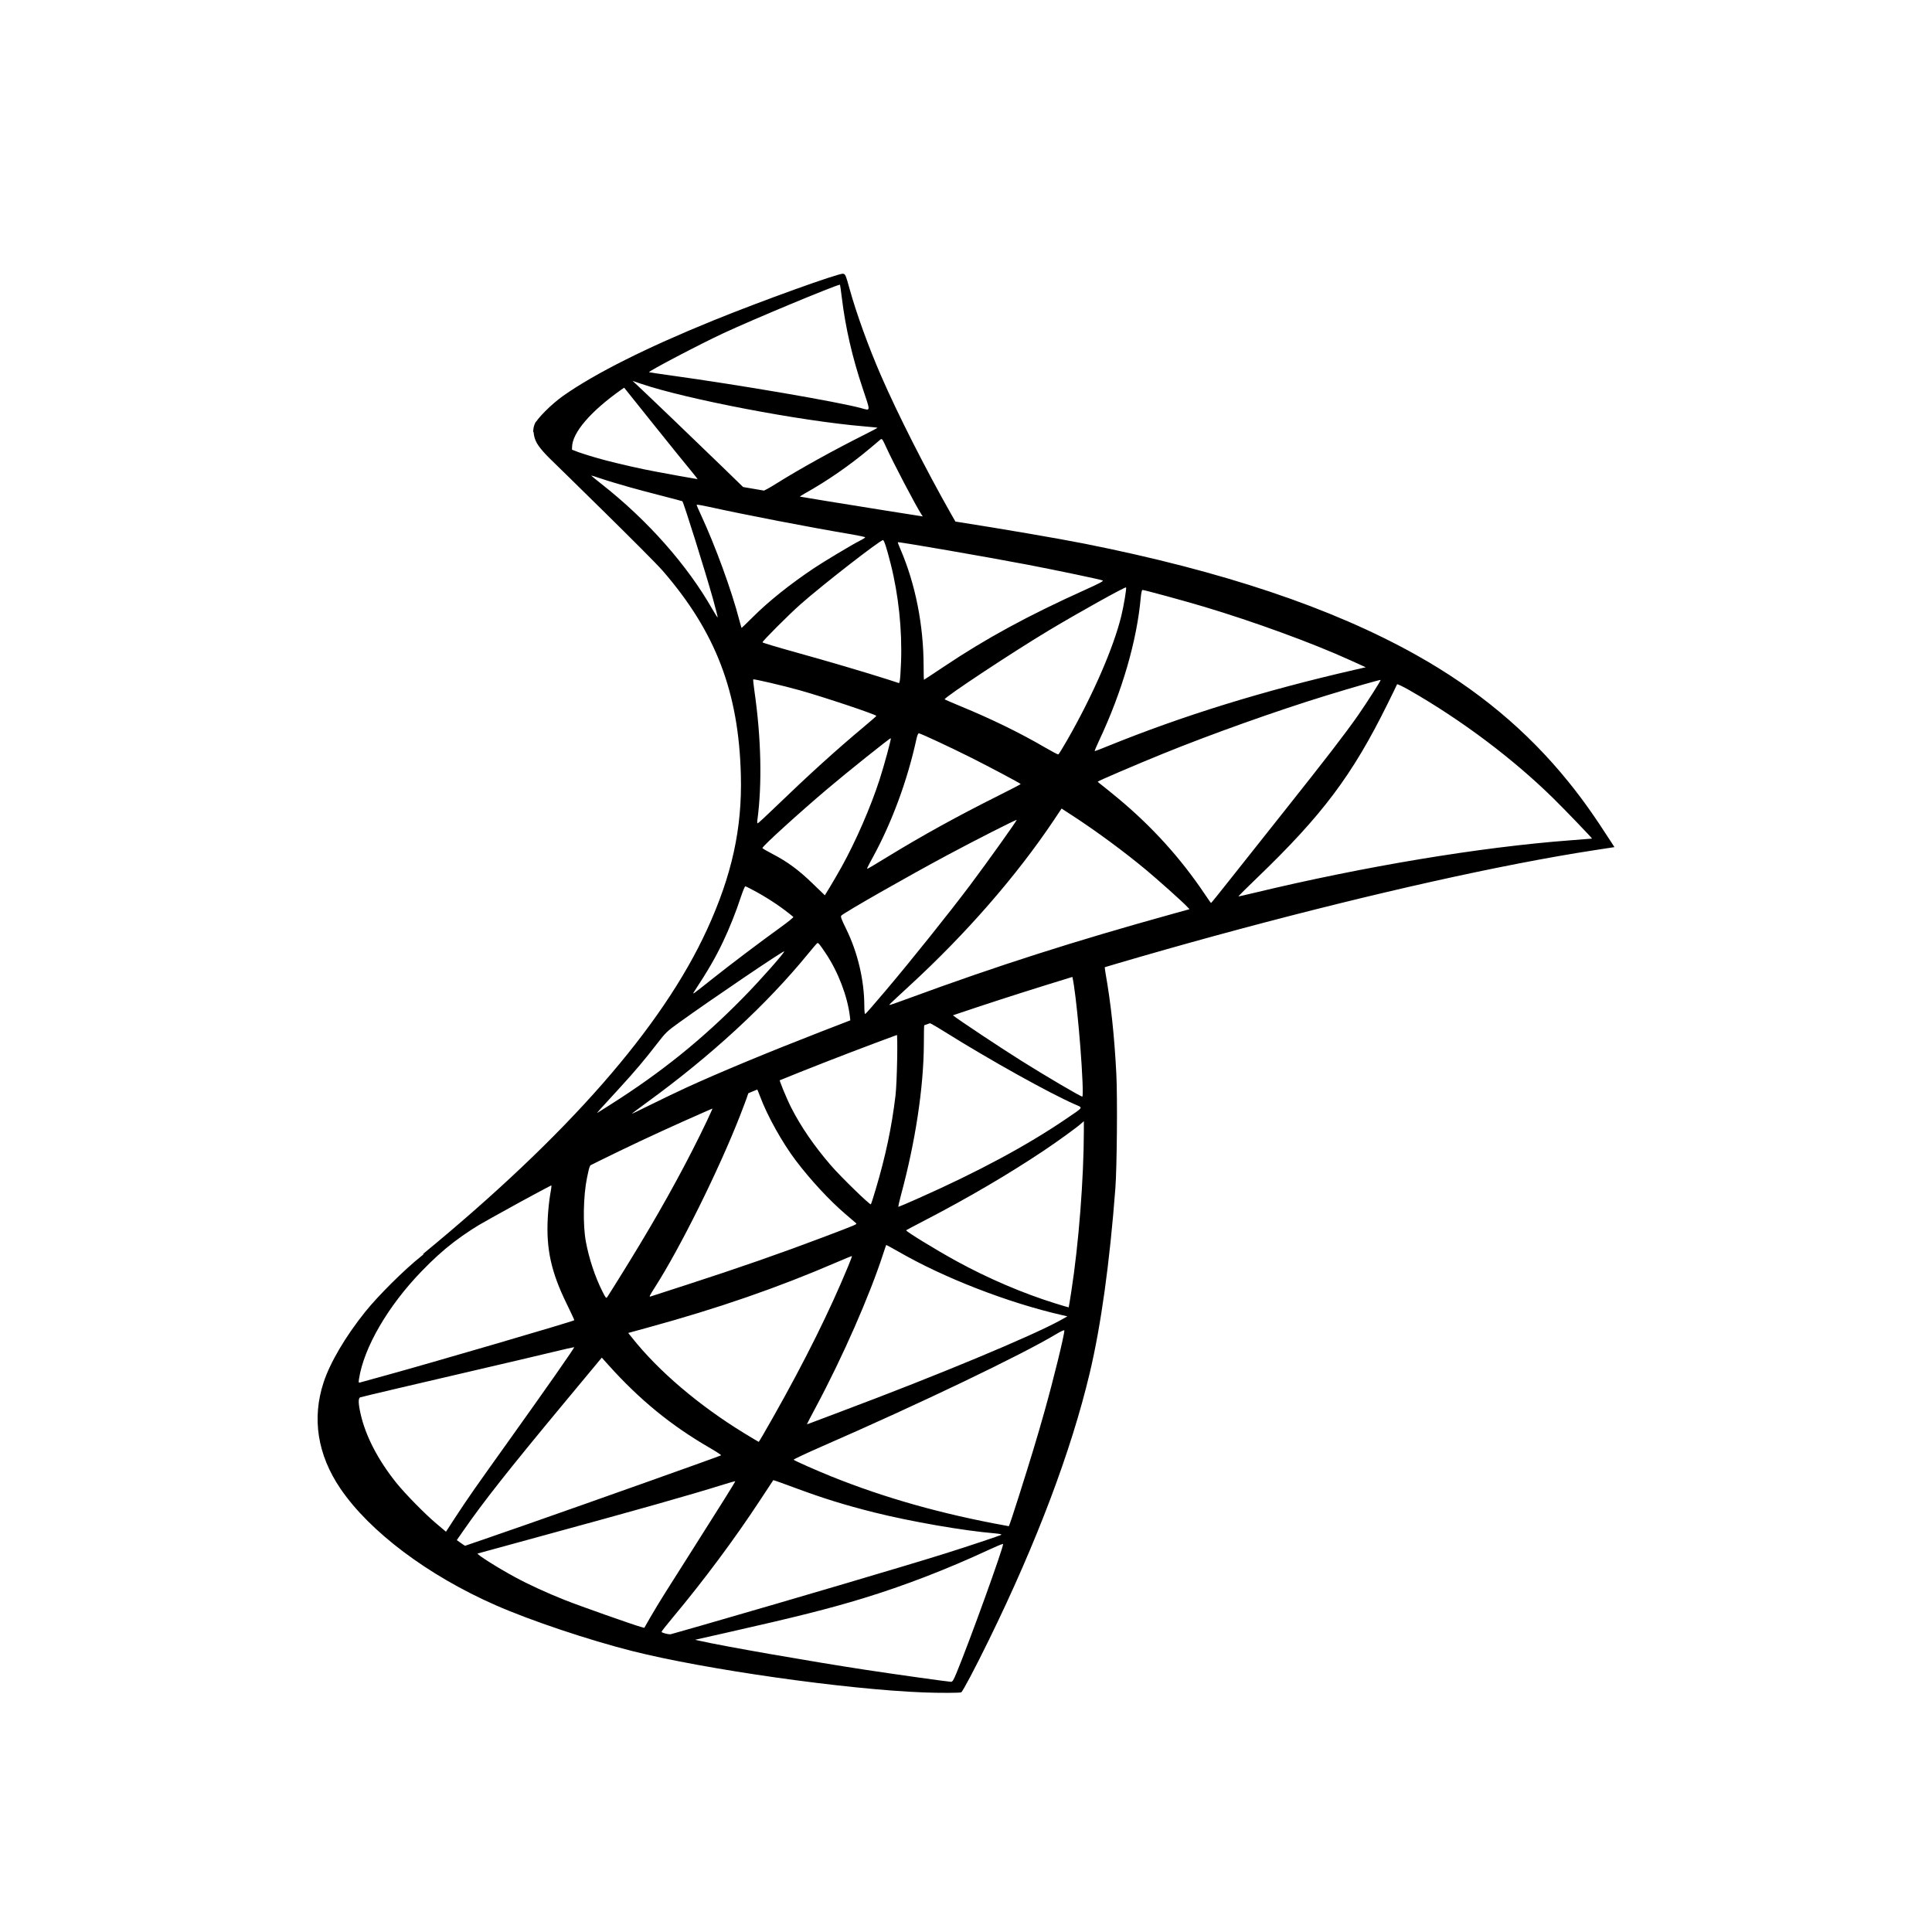
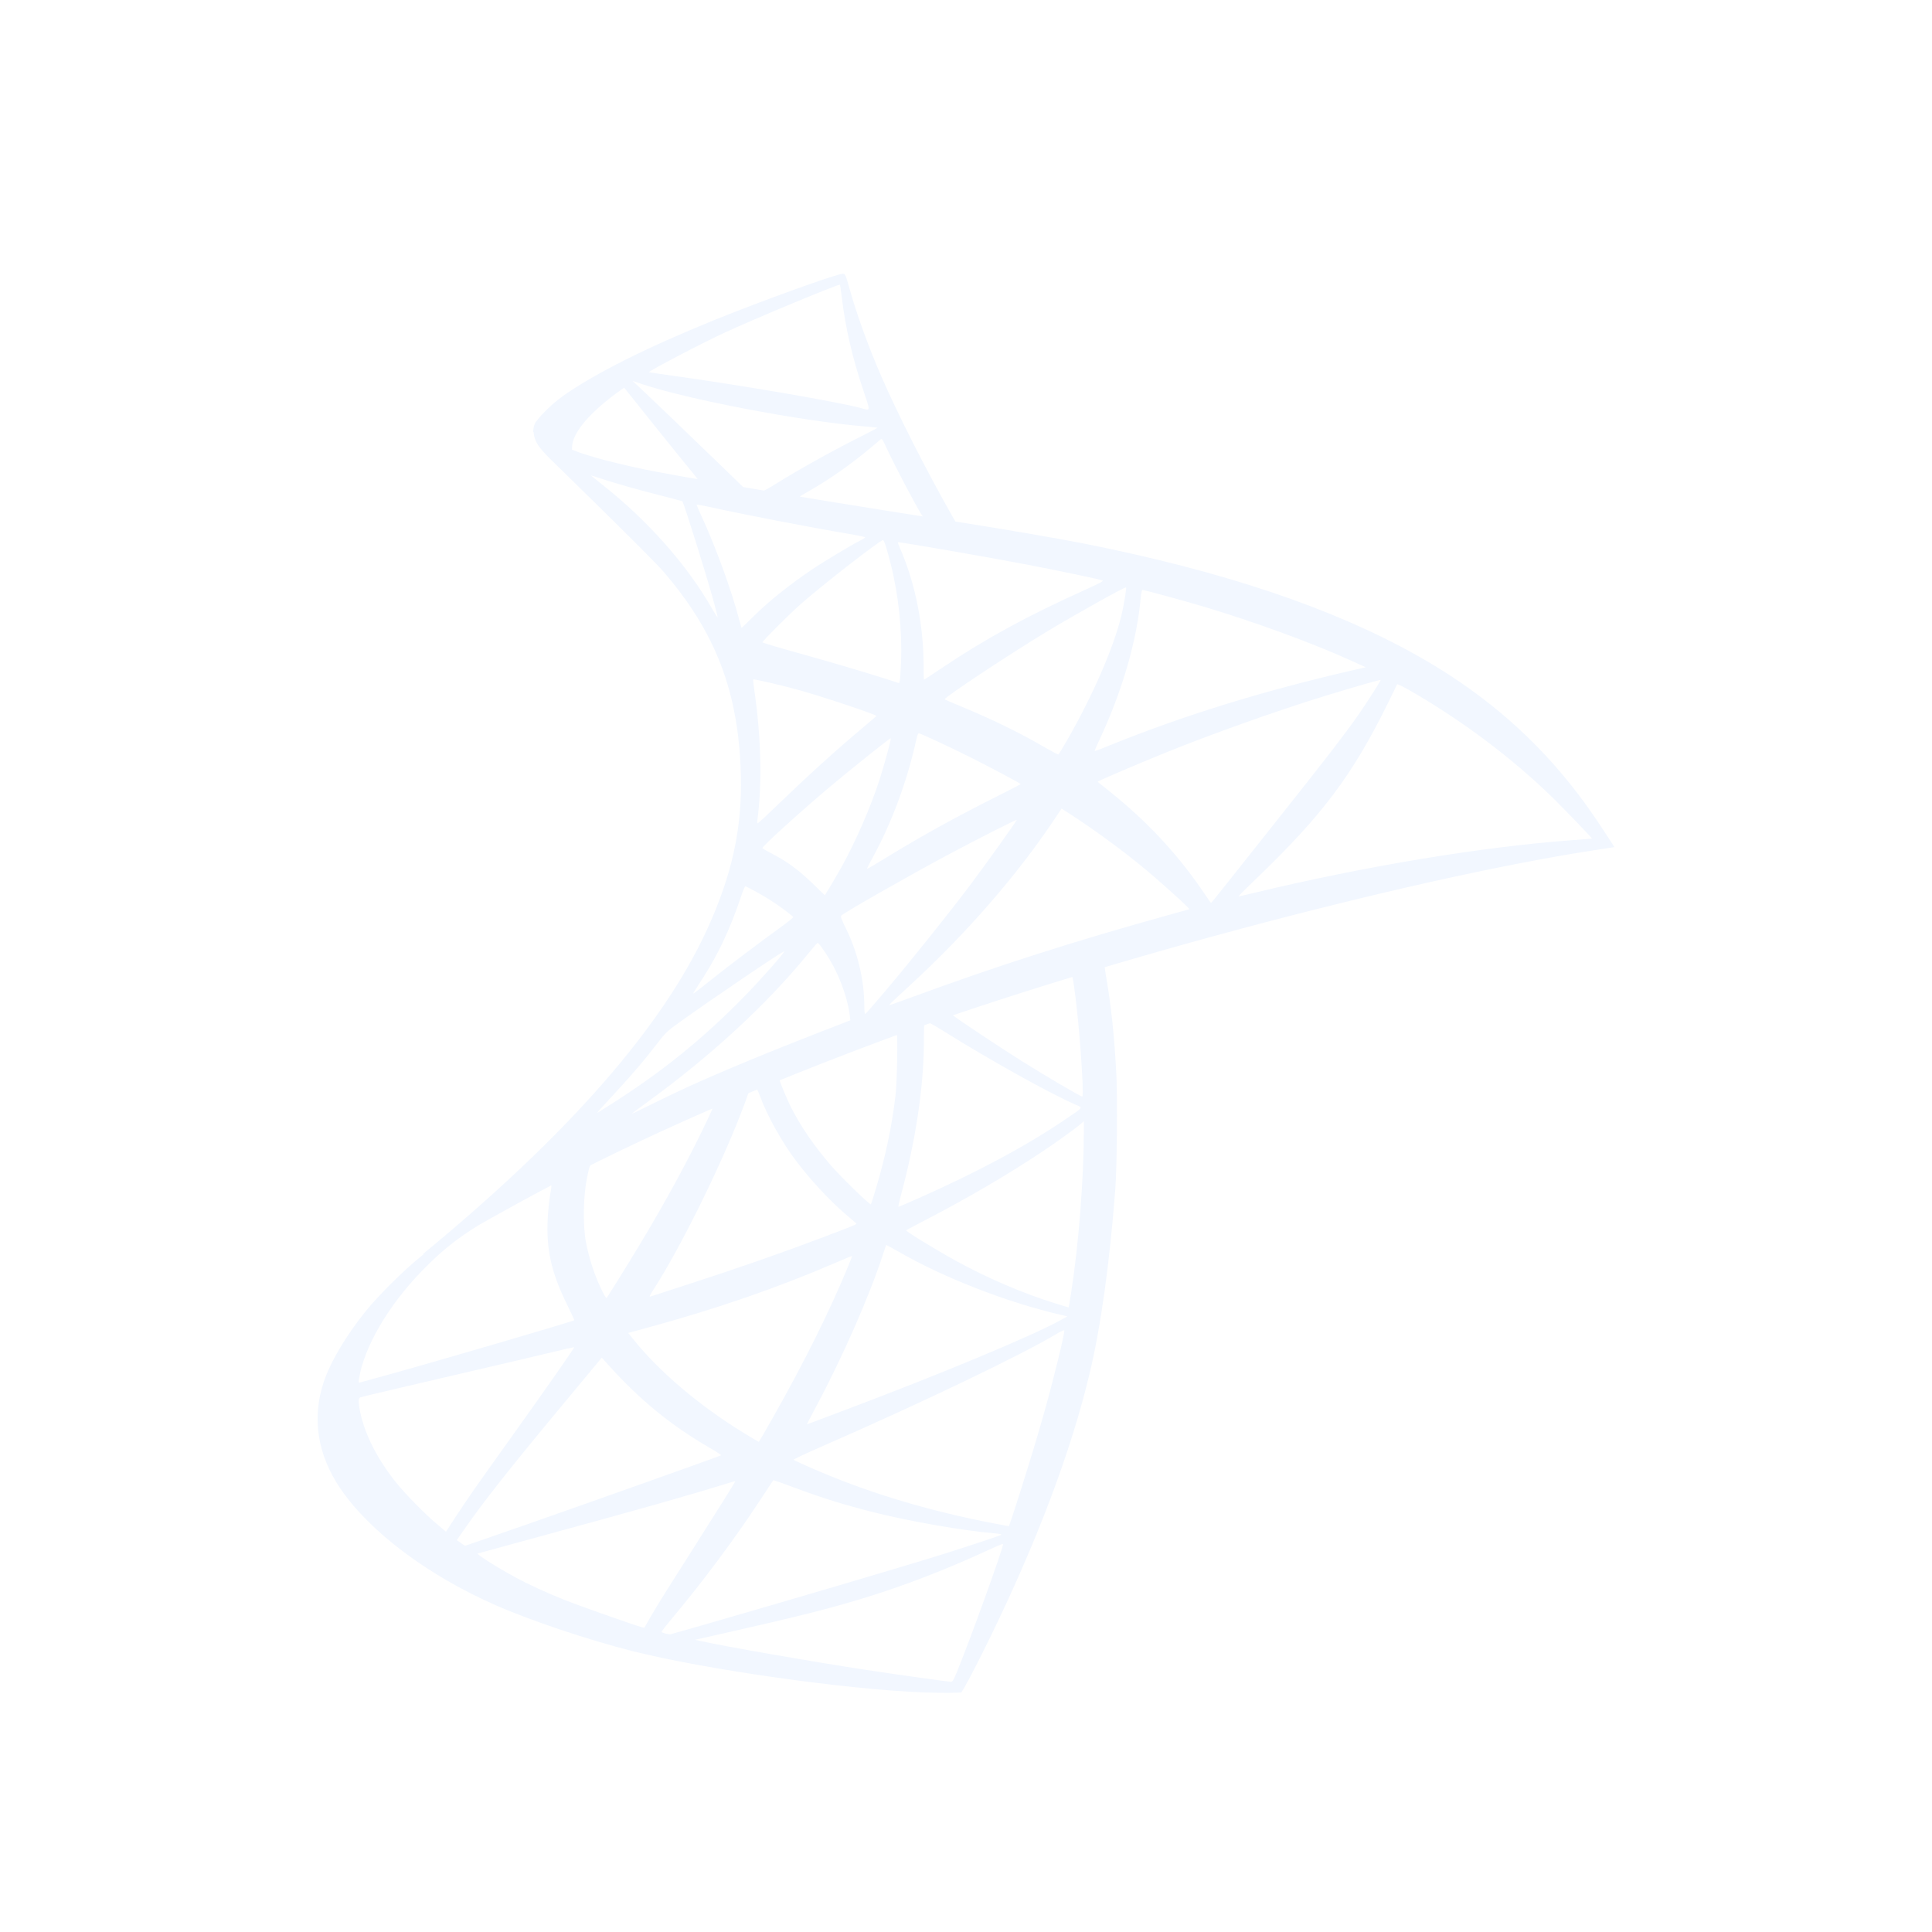
<svg xmlns="http://www.w3.org/2000/svg" width="32px" height="32px" viewBox="0 0 32 32" version="1.1">
-   <path fill="#00000" d="M18.82 15.507l-4.709 1.536-4.094 1.808-1.147 0.303c-0.291 0.276-0.599 0.557-0.928 0.843-0.361 0.314-0.701 0.599-0.959 0.805-0.288 0.229-0.715 0.654-0.934 0.926-0.325 0.405-0.58 0.837-0.689 1.168-0.197 0.597-0.101 1.202 0.279 1.761 0.485 0.713 1.449 1.438 2.572 1.931 0.572 0.252 1.538 0.576 2.263 0.759 1.207 0.305 3.54 0.636 4.824 0.685 0.261 0.010 0.607 0.009 0.623-0.002 0.028-0.019 0.228-0.397 0.46-0.871 0.79-1.613 1.361-3.125 1.668-4.416 0.186-0.782 0.331-1.825 0.425-3.061 0.026-0.346 0.036-1.501 0.016-1.894-0.033-0.639-0.089-1.16-0.179-1.67-0.013-0.075-0.018-0.141-0.011-0.147 0.013-0.011 0.058-0.025 0.636-0.194l-0.115-0.27zM17.744 16.138c0.043 0 0.157 1.091 0.186 1.784 0.006 0.147 0.005 0.241-0.004 0.241-0.028 0-0.603-0.338-1.011-0.594-0.356-0.224-1.031-0.672-1.139-0.757-0.034-0.027-0.030-0.028 0.261-0.128 0.495-0.171 1.669-0.547 1.706-0.547zM15.345 16.926c0.030-0 0.113 0.046 0.309 0.168 0.735 0.46 1.729 1.014 2.155 1.2 0.132 0.058 0.147 0.035-0.157 0.242-0.649 0.441-1.455 0.874-2.446 1.314-0.173 0.077-0.319 0.139-0.325 0.139s0.013-0.088 0.042-0.195c0.24-0.887 0.375-1.783 0.379-2.502 0.002-0.355 0.002-0.357 0.036-0.366 0.002-0 0.004-0.001 0.006-0.001v0zM14.852 17.114c0.021 0.021 0.006 0.817-0.020 1.034-0.062 0.52-0.164 1.002-0.327 1.549-0.039 0.131-0.075 0.244-0.081 0.25-0.014 0.016-0.501-0.458-0.663-0.646-0.277-0.321-0.495-0.639-0.655-0.953-0.081-0.159-0.21-0.475-0.198-0.483 0.055-0.040 1.93-0.765 1.944-0.751zM12.526 18.031c0.004 0 0.008 0.002 0.010 0.004 0.007 0.008 0.032 0.066 0.055 0.129 0.113 0.308 0.368 0.766 0.59 1.058 0.242 0.32 0.557 0.66 0.821 0.886 0.085 0.073 0.164 0.14 0.175 0.15 0.023 0.020 0.030 0.017-0.55 0.237-0.673 0.255-1.406 0.511-2.247 0.783-0.321 0.104-0.592 0.191-0.602 0.195-0.032 0.012-0.022-0.008 0.071-0.154 0.418-0.653 1.051-1.929 1.405-2.832 0.061-0.157 0.12-0.313 0.13-0.349 0.015-0.052 0.031-0.069 0.079-0.091 0.027-0.012 0.050-0.018 0.063-0.016zM11.813 18.325c0.009 0.008-0.171 0.389-0.349 0.736-0.344 0.672-0.724 1.333-1.228 2.14-0.087 0.139-0.167 0.267-0.178 0.282-0.018 0.026-0.025 0.017-0.080-0.092-0.121-0.24-0.222-0.543-0.274-0.824-0.052-0.279-0.043-0.761 0.019-1.061 0.046-0.222 0.044-0.217 0.149-0.271 0.453-0.232 1.926-0.922 1.941-0.909zM17.952 18.574v0.151c-0.001 0.794-0.085 1.881-0.209 2.674-0.022 0.139-0.040 0.254-0.042 0.255s-0.102-0.028-0.223-0.066c-0.534-0.166-1.114-0.414-1.636-0.7-0.346-0.19-0.847-0.497-0.833-0.511 0.004-0.004 0.151-0.082 0.328-0.174 0.699-0.363 1.366-0.754 1.947-1.142 0.218-0.145 0.544-0.381 0.616-0.445l0.051-0.045zM9.125 19.627c0.014-0.001 0.011 0.027-0.012 0.158-0.016 0.091-0.034 0.263-0.040 0.382-0.029 0.52 0.056 0.904 0.314 1.43 0.072 0.146 0.128 0.268 0.125 0.27-0.026 0.022-2.38 0.71-3.12 0.913-0.219 0.060-0.411 0.113-0.427 0.118-0.026 0.008-0.028 0.002-0.019-0.058 0.081-0.522 0.479-1.207 1.036-1.783 0.37-0.383 0.666-0.609 1.17-0.897 0.362-0.206 0.923-0.516 0.964-0.532 0.003-0.001 0.005-0.001 0.008-0.001v0zM14.677 20.621c0.002-0.003 0.089 0.044 0.194 0.104 0.76 0.44 1.821 0.852 2.726 1.059l0.082 0.019-0.112 0.063c-0.473 0.262-2.029 0.91-3.618 1.506-0.232 0.087-0.458 0.172-0.503 0.19s-0.080 0.030-0.080 0.026 0.066-0.13 0.146-0.28c0.446-0.834 0.892-1.848 1.12-2.552 0.023-0.072 0.044-0.132 0.046-0.135v0zM14.111 20.806c0.002 0.002-0.025 0.077-0.062 0.165-0.31 0.75-0.716 1.568-1.235 2.487-0.132 0.234-0.243 0.425-0.247 0.424s-0.111-0.064-0.238-0.142c-0.755-0.462-1.423-1.031-1.861-1.584l-0.063-0.078 0.325-0.089c1.161-0.318 2.145-0.658 3.124-1.080 0.139-0.060 0.254-0.107 0.256-0.104v0zM17.627 22.034c0.002 0 0.002 0.002 0.002 0.003 0 0.079-0.18 0.811-0.329 1.341-0.125 0.445-0.231 0.792-0.426 1.408-0.086 0.272-0.16 0.494-0.165 0.493s-0.025-0.005-0.046-0.009c-1.057-0.191-2.005-0.458-2.892-0.815-0.248-0.1-0.607-0.259-0.626-0.277-0.006-0.006 0.208-0.107 0.476-0.224 1.62-0.707 3.299-1.512 3.873-1.857 0.069-0.041 0.12-0.066 0.132-0.063zM9.511 22.312c0.009 0.008-0.445 0.657-1.078 1.543-0.22 0.308-0.479 0.671-0.574 0.807s-0.24 0.35-0.322 0.477l-0.15 0.231-0.159-0.134c-0.187-0.157-0.514-0.49-0.663-0.675-0.306-0.381-0.513-0.782-0.594-1.15-0.038-0.17-0.039-0.256-0.003-0.267 0.052-0.016 1.002-0.239 1.894-0.446 0.495-0.115 1.068-0.249 1.273-0.299s0.375-0.088 0.377-0.086zM9.967 22.486l0.115 0.128c0.513 0.571 1.034 0.997 1.67 1.365 0.112 0.065 0.198 0.121 0.191 0.126-0.026 0.016-2.2 0.789-3.205 1.14-0.567 0.198-1.033 0.358-1.035 0.358s-0.035-0.021-0.071-0.047l-0.066-0.047 0.103-0.148c0.334-0.483 0.753-1.014 1.67-2.118l0.629-0.757zM12.807 24.516c0.003-0.003 0.161 0.053 0.354 0.125 0.464 0.173 0.827 0.286 1.32 0.41 0.605 0.151 1.478 0.303 1.996 0.346 0.079 0.007 0.12 0.016 0.107 0.024-0.024 0.015-0.548 0.19-0.933 0.311-0.611 0.192-2.48 0.744-4.004 1.183-0.283 0.081-0.524 0.15-0.537 0.153-0.034 0.007-0.153-0.024-0.153-0.040 0-0.008 0.085-0.116 0.189-0.24 0.512-0.613 1.021-1.297 1.446-1.944 0.116-0.177 0.213-0.325 0.216-0.328zM12.178 24.534c0.005 0.005-0.248 0.409-0.692 1.108-0.188 0.295-0.4 0.631-0.473 0.747s-0.18 0.291-0.237 0.391l-0.104 0.182-0.053-0.014c-0.128-0.035-1.028-0.352-1.265-0.447-0.295-0.117-0.602-0.258-0.828-0.381-0.283-0.153-0.642-0.38-0.614-0.389 0.008-0.003 0.495-0.136 1.081-0.296 1.56-0.425 2.423-0.669 2.989-0.846 0.106-0.033 0.194-0.058 0.196-0.056zM16.609 25.573c0.003-0.001 0.005-0.001 0.005 0 0.015 0.037-0.563 1.636-0.774 2.143-0.047 0.114-0.065 0.141-0.089 0.14-0.060-0.003-0.897-0.12-1.404-0.197-0.887-0.135-2.373-0.394-2.748-0.48l-0.087-0.019 0.532-0.12c1.14-0.257 1.687-0.395 2.242-0.564 0.7-0.214 1.394-0.482 2.094-0.807 0.111-0.052 0.205-0.091 0.229-0.096v0zM13.967 4.533c-0.079-0.009-1.343 0.446-2.155 0.776-1.1 0.447-1.954 0.875-2.481 1.245-0.196 0.138-0.443 0.385-0.479 0.48-0.014 0.036-0.020 0.077-0.020 0.12l0.478 0.451 1.134 0.362 2.702 0.483 3.088 0.531 0.031-0.265c-0.009-0.002-0.018-0.003-0.028-0.004l-0.407-0.064-0.083-0.145c-0.42-0.741-0.884-1.657-1.153-2.277-0.209-0.48-0.409-1.034-0.52-1.434-0.066-0.238-0.073-0.253-0.11-0.258v0zM13.908 4.716c0.003-0.001 0.005-0.001 0.005 0 0.002 0.003 0.017 0.102 0.031 0.221 0.061 0.497 0.172 0.98 0.346 1.499 0.131 0.391 0.133 0.368-0.023 0.325-0.363-0.101-1.99-0.381-3.167-0.544-0.19-0.026-0.348-0.050-0.35-0.052-0.015-0.015 0.849-0.468 1.232-0.646 0.491-0.229 1.829-0.785 1.926-0.803zM10.478 6.309l0.138 0.047c0.756 0.257 2.65 0.619 3.697 0.706 0.118 0.010 0.217 0.020 0.22 0.023s-0.097 0.056-0.223 0.119c-0.505 0.253-1.061 0.561-1.446 0.802-0.113 0.071-0.216 0.128-0.23 0.127s-0.088-0.013-0.166-0.026l-0.142-0.023-0.357-0.347c-0.628-0.607-1.118-1.077-1.307-1.255l-0.184-0.173zM10.338 6.421l0.5 0.625c0.275 0.344 0.552 0.685 0.613 0.758s0.109 0.136 0.106 0.138c-0.014 0.010-0.725-0.128-1.102-0.215-0.387-0.089-0.547-0.131-0.786-0.208l-0.195-0.063 0.001-0.048c0.002-0.24 0.305-0.594 0.818-0.956l0.046-0.031zM14.6 7.272c0.015 0.001 0.031 0.032 0.075 0.129 0.121 0.266 0.499 0.987 0.591 1.126 0.030 0.046 0.078 0.049-0.424-0.032-1.205-0.195-1.595-0.26-1.595-0.267 0-0.005 0.036-0.028 0.080-0.053 0.373-0.208 0.75-0.469 1.085-0.751 0.080-0.068 0.157-0.132 0.171-0.144 0.006-0.005 0.011-0.008 0.016-0.007zM8.874 6.986c0 0-0.078 0.124-0.004 0.308 0.046 0.114 0.183 0.251 0.334 0.396 0 0 1.582 1.543 1.775 1.767 0.876 1.011 1.257 2.007 1.292 3.382 0.023 0.882-0.148 1.658-0.561 2.559-0.741 1.615-2.301 3.397-4.711 5.378l0.354-0.117c0.227-0.17 0.536-0.352 1.265-0.751 1.677-0.918 3.561-1.762 5.875-2.631 3.329-1.251 8.806-2.719 11.922-3.196l0.325-0.050-0.050-0.078c-0.285-0.443-0.479-0.716-0.713-1.005-0.683-0.845-1.511-1.535-2.525-2.102-1.393-0.78-3.2-1.386-5.484-1.84-0.432-0.086-1.378-0.248-2.147-0.368-1.63-0.254-2.681-0.426-3.843-0.628-0.416-0.072-1.038-0.177-1.451-0.266-0.215-0.046-0.624-0.143-0.941-0.253-0.262-0.103-0.632-0.203-0.71-0.504zM9.791 7.876c0.002-0.002 0.062 0.016 0.134 0.041 0.133 0.045 0.31 0.098 0.515 0.156 0.144 0.040 0.302 0.082 0.469 0.125 0.214 0.055 0.391 0.102 0.393 0.104 0.024 0.027 0.383 1.174 0.506 1.614 0.047 0.168 0.082 0.308 0.079 0.311s-0.043-0.059-0.088-0.137c-0.416-0.731-1.074-1.475-1.836-2.073-0.095-0.075-0.172-0.138-0.172-0.141zM11.543 8.36c0.018-0.001 0.097 0.012 0.191 0.033 0.606 0.134 1.689 0.343 2.385 0.46 0.116 0.020 0.211 0.041 0.211 0.047s-0.043 0.034-0.096 0.060c-0.117 0.059-0.59 0.342-0.748 0.448-0.395 0.264-0.75 0.547-1.008 0.804-0.104 0.103-0.191 0.188-0.194 0.188s-0.021-0.060-0.040-0.134c-0.129-0.495-0.397-1.227-0.636-1.742-0.039-0.083-0.070-0.156-0.070-0.162 0-0.001 0.001-0.001 0.004-0.002v0zM14.626 8.946c0.020 0.007 0.059 0.127 0.127 0.395 0.13 0.515 0.191 1.094 0.171 1.629-0.006 0.149-0.015 0.287-0.021 0.308l-0.011 0.037-0.184-0.060c-0.379-0.121-0.999-0.304-1.53-0.451-0.302-0.084-0.549-0.158-0.549-0.165 0-0.022 0.44-0.462 0.629-0.629 0.361-0.32 1.334-1.076 1.368-1.064zM14.871 8.981c0.011-0.010 1.473 0.243 2.137 0.37 0.495 0.095 1.212 0.245 1.255 0.263 0.021 0.009-0.053 0.049-0.291 0.156-0.941 0.424-1.638 0.803-2.331 1.267-0.183 0.122-0.334 0.222-0.337 0.222s-0.006-0.102-0.006-0.226c-0.001-0.676-0.135-1.358-0.383-1.934-0.027-0.062-0.047-0.115-0.044-0.118v0zM18.651 9.729c0.011 0.011-0.037 0.3-0.078 0.47-0.129 0.53-0.472 1.317-0.895 2.056-0.075 0.13-0.141 0.239-0.149 0.241s-0.104-0.048-0.214-0.112c-0.414-0.242-0.882-0.471-1.396-0.683-0.143-0.059-0.266-0.112-0.272-0.118-0.023-0.022 1.12-0.779 1.726-1.142 0.485-0.291 1.265-0.726 1.279-0.712zM18.921 9.771c0.033 0 0.681 0.177 1.017 0.277 0.835 0.25 1.799 0.602 2.423 0.886l0.26 0.118-0.183 0.042c-1.529 0.351-2.84 0.757-4.102 1.269-0.105 0.043-0.196 0.078-0.203 0.078s0.027-0.081 0.074-0.18c0.379-0.806 0.625-1.652 0.688-2.37 0.006-0.065 0.018-0.118 0.026-0.118v0zM12.476 11.253c0.010-0.010 0.504 0.105 0.773 0.181 0.405 0.114 1.266 0.402 1.266 0.424 0 0.004-0.095 0.087-0.211 0.184-0.465 0.389-0.914 0.797-1.452 1.316-0.159 0.154-0.295 0.279-0.302 0.279s-0.010-0.023-0.006-0.050c0.081-0.598 0.064-1.366-0.049-2.147-0.014-0.099-0.023-0.183-0.019-0.187zM22.868 11.262c0.007 0.007-0.229 0.377-0.376 0.588-0.215 0.307-0.526 0.711-1.235 1.603-0.372 0.468-0.792 0.998-0.934 1.177s-0.26 0.326-0.264 0.326-0.049-0.064-0.101-0.142c-0.4-0.597-0.874-1.121-1.44-1.592-0.106-0.088-0.225-0.184-0.264-0.214s-0.072-0.057-0.072-0.061c-0-0.010 0.604-0.269 1.065-0.457 0.803-0.327 1.9-0.718 2.721-0.97 0.433-0.133 0.893-0.265 0.9-0.258zM23.141 11.334c0.013-0.003 0.099 0.039 0.203 0.098 0.865 0.495 1.712 1.132 2.379 1.786 0.19 0.186 0.653 0.668 0.646 0.672-0.002 0.001-0.162 0.014-0.356 0.028-1.499 0.113-3.415 0.431-5.259 0.875-0.125 0.030-0.234 0.055-0.241 0.055s0.13-0.138 0.305-0.305c1.083-1.041 1.578-1.699 2.159-2.874 0.087-0.175 0.16-0.326 0.163-0.335 0-0.001 0.001-0.001 0.002-0.001v0zM15.22 12.146c0.049 0.011 0.511 0.226 0.86 0.401 0.319 0.16 0.802 0.417 0.826 0.439 0.003 0.003-0.167 0.092-0.378 0.197-0.669 0.335-1.242 0.65-1.84 1.016-0.171 0.104-0.313 0.19-0.318 0.19-0.015 0-0.009-0.013 0.086-0.188 0.319-0.583 0.575-1.28 0.723-1.96 0.013-0.061 0.029-0.098 0.040-0.095v0zM14.754 12.229c0.010 0.010-0.11 0.45-0.186 0.685-0.146 0.451-0.392 1.018-0.629 1.445-0.056 0.1-0.141 0.247-0.189 0.326l-0.088 0.144-0.2-0.193c-0.232-0.225-0.421-0.364-0.662-0.489-0.095-0.049-0.172-0.094-0.172-0.101-0.001-0.029 0.607-0.582 1.075-0.978 0.335-0.284 1.042-0.849 1.050-0.84zM17.583 13.392l0.174 0.113c0.398 0.258 0.869 0.606 1.229 0.906 0.201 0.168 0.593 0.518 0.673 0.603l0.043 0.045-0.288 0.080c-1.63 0.452-2.89 0.855-4.359 1.395-0.163 0.060-0.304 0.11-0.314 0.11-0.020 0-0.040 0.019 0.326-0.319 0.94-0.865 1.77-1.818 2.391-2.745l0.125-0.188zM16.84 13.579c0.008 0.008-0.482 0.695-0.773 1.083-0.349 0.464-0.969 1.239-1.396 1.744-0.178 0.211-0.331 0.386-0.34 0.389s-0.015-0.049-0.015-0.13c-0.001-0.431-0.11-0.891-0.302-1.281-0.081-0.165-0.095-0.204-0.078-0.22 0.067-0.061 1.104-0.652 1.758-1.002 0.449-0.241 1.138-0.591 1.147-0.582zM12.344 14.68c0.009 0 0.092 0.042 0.185 0.093 0.227 0.126 0.431 0.264 0.611 0.414 0.007 0.006-0.086 0.082-0.207 0.169-0.337 0.243-0.851 0.631-1.148 0.868-0.314 0.25-0.324 0.257-0.289 0.203 0.235-0.359 0.353-0.563 0.477-0.823 0.11-0.231 0.219-0.505 0.297-0.744 0.033-0.099 0.066-0.18 0.075-0.18zM13.542 15.62c0.016-0.002 0.039 0.028 0.136 0.172 0.203 0.303 0.358 0.707 0.398 1.037l0.008 0.071-0.486 0.188c-0.873 0.339-1.677 0.673-2.219 0.921-0.152 0.070-0.42 0.198-0.595 0.285s-0.318 0.156-0.318 0.153c0-0.004 0.11-0.086 0.244-0.184 1.065-0.773 1.984-1.62 2.676-2.467 0.074-0.091 0.141-0.169 0.15-0.174 0.002-0.002 0.004-0.002 0.007-0.002v0zM12.989 15.757c0.014 0.014-0.393 0.475-0.667 0.754-0.686 0.701-1.367 1.25-2.21 1.784-0.105 0.067-0.202 0.127-0.214 0.135-0.023 0.014 0.007-0.021 0.378-0.424 0.233-0.254 0.412-0.465 0.614-0.728 0.133-0.173 0.159-0.198 0.355-0.339 0.527-0.38 1.731-1.196 1.745-1.182z" />
+   <path fill="#f2f7ff" d="M18.82 15.507l-4.709 1.536-4.094 1.808-1.147 0.303c-0.291 0.276-0.599 0.557-0.928 0.843-0.361 0.314-0.701 0.599-0.959 0.805-0.288 0.229-0.715 0.654-0.934 0.926-0.325 0.405-0.58 0.837-0.689 1.168-0.197 0.597-0.101 1.202 0.279 1.761 0.485 0.713 1.449 1.438 2.572 1.931 0.572 0.252 1.538 0.576 2.263 0.759 1.207 0.305 3.54 0.636 4.824 0.685 0.261 0.010 0.607 0.009 0.623-0.002 0.028-0.019 0.228-0.397 0.46-0.871 0.79-1.613 1.361-3.125 1.668-4.416 0.186-0.782 0.331-1.825 0.425-3.061 0.026-0.346 0.036-1.501 0.016-1.894-0.033-0.639-0.089-1.16-0.179-1.67-0.013-0.075-0.018-0.141-0.011-0.147 0.013-0.011 0.058-0.025 0.636-0.194l-0.115-0.27zM17.744 16.138c0.043 0 0.157 1.091 0.186 1.784 0.006 0.147 0.005 0.241-0.004 0.241-0.028 0-0.603-0.338-1.011-0.594-0.356-0.224-1.031-0.672-1.139-0.757-0.034-0.027-0.030-0.028 0.261-0.128 0.495-0.171 1.669-0.547 1.706-0.547zM15.345 16.926c0.030-0 0.113 0.046 0.309 0.168 0.735 0.46 1.729 1.014 2.155 1.2 0.132 0.058 0.147 0.035-0.157 0.242-0.649 0.441-1.455 0.874-2.446 1.314-0.173 0.077-0.319 0.139-0.325 0.139s0.013-0.088 0.042-0.195c0.24-0.887 0.375-1.783 0.379-2.502 0.002-0.355 0.002-0.357 0.036-0.366 0.002-0 0.004-0.001 0.006-0.001v0zM14.852 17.114c0.021 0.021 0.006 0.817-0.020 1.034-0.062 0.52-0.164 1.002-0.327 1.549-0.039 0.131-0.075 0.244-0.081 0.25-0.014 0.016-0.501-0.458-0.663-0.646-0.277-0.321-0.495-0.639-0.655-0.953-0.081-0.159-0.21-0.475-0.198-0.483 0.055-0.040 1.93-0.765 1.944-0.751zM12.526 18.031c0.004 0 0.008 0.002 0.010 0.004 0.007 0.008 0.032 0.066 0.055 0.129 0.113 0.308 0.368 0.766 0.59 1.058 0.242 0.32 0.557 0.66 0.821 0.886 0.085 0.073 0.164 0.14 0.175 0.15 0.023 0.020 0.030 0.017-0.55 0.237-0.673 0.255-1.406 0.511-2.247 0.783-0.321 0.104-0.592 0.191-0.602 0.195-0.032 0.012-0.022-0.008 0.071-0.154 0.418-0.653 1.051-1.929 1.405-2.832 0.061-0.157 0.12-0.313 0.13-0.349 0.015-0.052 0.031-0.069 0.079-0.091 0.027-0.012 0.050-0.018 0.063-0.016zM11.813 18.325c0.009 0.008-0.171 0.389-0.349 0.736-0.344 0.672-0.724 1.333-1.228 2.14-0.087 0.139-0.167 0.267-0.178 0.282-0.018 0.026-0.025 0.017-0.080-0.092-0.121-0.24-0.222-0.543-0.274-0.824-0.052-0.279-0.043-0.761 0.019-1.061 0.046-0.222 0.044-0.217 0.149-0.271 0.453-0.232 1.926-0.922 1.941-0.909zM17.952 18.574v0.151c-0.001 0.794-0.085 1.881-0.209 2.674-0.022 0.139-0.040 0.254-0.042 0.255s-0.102-0.028-0.223-0.066c-0.534-0.166-1.114-0.414-1.636-0.7-0.346-0.19-0.847-0.497-0.833-0.511 0.004-0.004 0.151-0.082 0.328-0.174 0.699-0.363 1.366-0.754 1.947-1.142 0.218-0.145 0.544-0.381 0.616-0.445l0.051-0.045zM9.125 19.627c0.014-0.001 0.011 0.027-0.012 0.158-0.016 0.091-0.034 0.263-0.040 0.382-0.029 0.52 0.056 0.904 0.314 1.43 0.072 0.146 0.128 0.268 0.125 0.27-0.026 0.022-2.38 0.71-3.12 0.913-0.219 0.060-0.411 0.113-0.427 0.118-0.026 0.008-0.028 0.002-0.019-0.058 0.081-0.522 0.479-1.207 1.036-1.783 0.37-0.383 0.666-0.609 1.17-0.897 0.362-0.206 0.923-0.516 0.964-0.532 0.003-0.001 0.005-0.001 0.008-0.001v0zM14.677 20.621c0.002-0.003 0.089 0.044 0.194 0.104 0.76 0.44 1.821 0.852 2.726 1.059l0.082 0.019-0.112 0.063c-0.473 0.262-2.029 0.91-3.618 1.506-0.232 0.087-0.458 0.172-0.503 0.19s-0.080 0.030-0.080 0.026 0.066-0.13 0.146-0.28c0.446-0.834 0.892-1.848 1.12-2.552 0.023-0.072 0.044-0.132 0.046-0.135v0zM14.111 20.806c0.002 0.002-0.025 0.077-0.062 0.165-0.31 0.75-0.716 1.568-1.235 2.487-0.132 0.234-0.243 0.425-0.247 0.424s-0.111-0.064-0.238-0.142c-0.755-0.462-1.423-1.031-1.861-1.584l-0.063-0.078 0.325-0.089c1.161-0.318 2.145-0.658 3.124-1.080 0.139-0.060 0.254-0.107 0.256-0.104v0zM17.627 22.034c0.002 0 0.002 0.002 0.002 0.003 0 0.079-0.18 0.811-0.329 1.341-0.125 0.445-0.231 0.792-0.426 1.408-0.086 0.272-0.16 0.494-0.165 0.493s-0.025-0.005-0.046-0.009c-1.057-0.191-2.005-0.458-2.892-0.815-0.248-0.1-0.607-0.259-0.626-0.277-0.006-0.006 0.208-0.107 0.476-0.224 1.62-0.707 3.299-1.512 3.873-1.857 0.069-0.041 0.12-0.066 0.132-0.063zM9.511 22.312c0.009 0.008-0.445 0.657-1.078 1.543-0.22 0.308-0.479 0.671-0.574 0.807s-0.24 0.35-0.322 0.477l-0.15 0.231-0.159-0.134c-0.187-0.157-0.514-0.49-0.663-0.675-0.306-0.381-0.513-0.782-0.594-1.15-0.038-0.17-0.039-0.256-0.003-0.267 0.052-0.016 1.002-0.239 1.894-0.446 0.495-0.115 1.068-0.249 1.273-0.299s0.375-0.088 0.377-0.086zM9.967 22.486l0.115 0.128c0.513 0.571 1.034 0.997 1.67 1.365 0.112 0.065 0.198 0.121 0.191 0.126-0.026 0.016-2.2 0.789-3.205 1.14-0.567 0.198-1.033 0.358-1.035 0.358s-0.035-0.021-0.071-0.047l-0.066-0.047 0.103-0.148c0.334-0.483 0.753-1.014 1.67-2.118l0.629-0.757zM12.807 24.516c0.003-0.003 0.161 0.053 0.354 0.125 0.464 0.173 0.827 0.286 1.32 0.41 0.605 0.151 1.478 0.303 1.996 0.346 0.079 0.007 0.12 0.016 0.107 0.024-0.024 0.015-0.548 0.19-0.933 0.311-0.611 0.192-2.48 0.744-4.004 1.183-0.283 0.081-0.524 0.15-0.537 0.153-0.034 0.007-0.153-0.024-0.153-0.040 0-0.008 0.085-0.116 0.189-0.24 0.512-0.613 1.021-1.297 1.446-1.944 0.116-0.177 0.213-0.325 0.216-0.328zM12.178 24.534c0.005 0.005-0.248 0.409-0.692 1.108-0.188 0.295-0.4 0.631-0.473 0.747s-0.18 0.291-0.237 0.391l-0.104 0.182-0.053-0.014c-0.128-0.035-1.028-0.352-1.265-0.447-0.295-0.117-0.602-0.258-0.828-0.381-0.283-0.153-0.642-0.38-0.614-0.389 0.008-0.003 0.495-0.136 1.081-0.296 1.56-0.425 2.423-0.669 2.989-0.846 0.106-0.033 0.194-0.058 0.196-0.056zM16.609 25.573c0.003-0.001 0.005-0.001 0.005 0 0.015 0.037-0.563 1.636-0.774 2.143-0.047 0.114-0.065 0.141-0.089 0.14-0.060-0.003-0.897-0.12-1.404-0.197-0.887-0.135-2.373-0.394-2.748-0.48l-0.087-0.019 0.532-0.12c1.14-0.257 1.687-0.395 2.242-0.564 0.7-0.214 1.394-0.482 2.094-0.807 0.111-0.052 0.205-0.091 0.229-0.096v0zM13.967 4.533c-0.079-0.009-1.343 0.446-2.155 0.776-1.1 0.447-1.954 0.875-2.481 1.245-0.196 0.138-0.443 0.385-0.479 0.48-0.014 0.036-0.020 0.077-0.020 0.12l0.478 0.451 1.134 0.362 2.702 0.483 3.088 0.531 0.031-0.265c-0.009-0.002-0.018-0.003-0.028-0.004l-0.407-0.064-0.083-0.145c-0.42-0.741-0.884-1.657-1.153-2.277-0.209-0.48-0.409-1.034-0.52-1.434-0.066-0.238-0.073-0.253-0.11-0.258v0zM13.908 4.716c0.003-0.001 0.005-0.001 0.005 0 0.002 0.003 0.017 0.102 0.031 0.221 0.061 0.497 0.172 0.98 0.346 1.499 0.131 0.391 0.133 0.368-0.023 0.325-0.363-0.101-1.99-0.381-3.167-0.544-0.19-0.026-0.348-0.050-0.35-0.052-0.015-0.015 0.849-0.468 1.232-0.646 0.491-0.229 1.829-0.785 1.926-0.803zM10.478 6.309l0.138 0.047c0.756 0.257 2.65 0.619 3.697 0.706 0.118 0.010 0.217 0.020 0.22 0.023s-0.097 0.056-0.223 0.119c-0.505 0.253-1.061 0.561-1.446 0.802-0.113 0.071-0.216 0.128-0.23 0.127s-0.088-0.013-0.166-0.026l-0.142-0.023-0.357-0.347c-0.628-0.607-1.118-1.077-1.307-1.255l-0.184-0.173zM10.338 6.421l0.5 0.625c0.275 0.344 0.552 0.685 0.613 0.758s0.109 0.136 0.106 0.138c-0.014 0.010-0.725-0.128-1.102-0.215-0.387-0.089-0.547-0.131-0.786-0.208l-0.195-0.063 0.001-0.048c0.002-0.24 0.305-0.594 0.818-0.956l0.046-0.031zM14.6 7.272c0.015 0.001 0.031 0.032 0.075 0.129 0.121 0.266 0.499 0.987 0.591 1.126 0.030 0.046 0.078 0.049-0.424-0.032-1.205-0.195-1.595-0.26-1.595-0.267 0-0.005 0.036-0.028 0.080-0.053 0.373-0.208 0.75-0.469 1.085-0.751 0.080-0.068 0.157-0.132 0.171-0.144 0.006-0.005 0.011-0.008 0.016-0.007zM8.874 6.986c0 0-0.078 0.124-0.004 0.308 0.046 0.114 0.183 0.251 0.334 0.396 0 0 1.582 1.543 1.775 1.767 0.876 1.011 1.257 2.007 1.292 3.382 0.023 0.882-0.148 1.658-0.561 2.559-0.741 1.615-2.301 3.397-4.711 5.378l0.354-0.117c0.227-0.17 0.536-0.352 1.265-0.751 1.677-0.918 3.561-1.762 5.875-2.631 3.329-1.251 8.806-2.719 11.922-3.196l0.325-0.050-0.050-0.078c-0.285-0.443-0.479-0.716-0.713-1.005-0.683-0.845-1.511-1.535-2.525-2.102-1.393-0.78-3.2-1.386-5.484-1.84-0.432-0.086-1.378-0.248-2.147-0.368-1.63-0.254-2.681-0.426-3.843-0.628-0.416-0.072-1.038-0.177-1.451-0.266-0.215-0.046-0.624-0.143-0.941-0.253-0.262-0.103-0.632-0.203-0.71-0.504zM9.791 7.876c0.002-0.002 0.062 0.016 0.134 0.041 0.133 0.045 0.31 0.098 0.515 0.156 0.144 0.040 0.302 0.082 0.469 0.125 0.214 0.055 0.391 0.102 0.393 0.104 0.024 0.027 0.383 1.174 0.506 1.614 0.047 0.168 0.082 0.308 0.079 0.311s-0.043-0.059-0.088-0.137c-0.416-0.731-1.074-1.475-1.836-2.073-0.095-0.075-0.172-0.138-0.172-0.141zM11.543 8.36c0.018-0.001 0.097 0.012 0.191 0.033 0.606 0.134 1.689 0.343 2.385 0.46 0.116 0.020 0.211 0.041 0.211 0.047s-0.043 0.034-0.096 0.060c-0.117 0.059-0.59 0.342-0.748 0.448-0.395 0.264-0.75 0.547-1.008 0.804-0.104 0.103-0.191 0.188-0.194 0.188s-0.021-0.060-0.040-0.134c-0.129-0.495-0.397-1.227-0.636-1.742-0.039-0.083-0.070-0.156-0.070-0.162 0-0.001 0.001-0.001 0.004-0.002v0zM14.626 8.946c0.020 0.007 0.059 0.127 0.127 0.395 0.13 0.515 0.191 1.094 0.171 1.629-0.006 0.149-0.015 0.287-0.021 0.308l-0.011 0.037-0.184-0.060c-0.379-0.121-0.999-0.304-1.53-0.451-0.302-0.084-0.549-0.158-0.549-0.165 0-0.022 0.44-0.462 0.629-0.629 0.361-0.32 1.334-1.076 1.368-1.064zM14.871 8.981c0.011-0.010 1.473 0.243 2.137 0.37 0.495 0.095 1.212 0.245 1.255 0.263 0.021 0.009-0.053 0.049-0.291 0.156-0.941 0.424-1.638 0.803-2.331 1.267-0.183 0.122-0.334 0.222-0.337 0.222s-0.006-0.102-0.006-0.226c-0.001-0.676-0.135-1.358-0.383-1.934-0.027-0.062-0.047-0.115-0.044-0.118v0zM18.651 9.729c0.011 0.011-0.037 0.3-0.078 0.47-0.129 0.53-0.472 1.317-0.895 2.056-0.075 0.13-0.141 0.239-0.149 0.241s-0.104-0.048-0.214-0.112c-0.414-0.242-0.882-0.471-1.396-0.683-0.143-0.059-0.266-0.112-0.272-0.118-0.023-0.022 1.12-0.779 1.726-1.142 0.485-0.291 1.265-0.726 1.279-0.712zM18.921 9.771c0.033 0 0.681 0.177 1.017 0.277 0.835 0.25 1.799 0.602 2.423 0.886l0.26 0.118-0.183 0.042c-1.529 0.351-2.84 0.757-4.102 1.269-0.105 0.043-0.196 0.078-0.203 0.078s0.027-0.081 0.074-0.18c0.379-0.806 0.625-1.652 0.688-2.37 0.006-0.065 0.018-0.118 0.026-0.118v0zM12.476 11.253c0.010-0.010 0.504 0.105 0.773 0.181 0.405 0.114 1.266 0.402 1.266 0.424 0 0.004-0.095 0.087-0.211 0.184-0.465 0.389-0.914 0.797-1.452 1.316-0.159 0.154-0.295 0.279-0.302 0.279s-0.010-0.023-0.006-0.050c0.081-0.598 0.064-1.366-0.049-2.147-0.014-0.099-0.023-0.183-0.019-0.187zM22.868 11.262c0.007 0.007-0.229 0.377-0.376 0.588-0.215 0.307-0.526 0.711-1.235 1.603-0.372 0.468-0.792 0.998-0.934 1.177s-0.26 0.326-0.264 0.326-0.049-0.064-0.101-0.142c-0.4-0.597-0.874-1.121-1.44-1.592-0.106-0.088-0.225-0.184-0.264-0.214s-0.072-0.057-0.072-0.061c-0-0.010 0.604-0.269 1.065-0.457 0.803-0.327 1.9-0.718 2.721-0.97 0.433-0.133 0.893-0.265 0.9-0.258zM23.141 11.334c0.013-0.003 0.099 0.039 0.203 0.098 0.865 0.495 1.712 1.132 2.379 1.786 0.19 0.186 0.653 0.668 0.646 0.672-0.002 0.001-0.162 0.014-0.356 0.028-1.499 0.113-3.415 0.431-5.259 0.875-0.125 0.030-0.234 0.055-0.241 0.055s0.13-0.138 0.305-0.305c1.083-1.041 1.578-1.699 2.159-2.874 0.087-0.175 0.16-0.326 0.163-0.335 0-0.001 0.001-0.001 0.002-0.001v0zM15.22 12.146c0.049 0.011 0.511 0.226 0.86 0.401 0.319 0.16 0.802 0.417 0.826 0.439 0.003 0.003-0.167 0.092-0.378 0.197-0.669 0.335-1.242 0.65-1.84 1.016-0.171 0.104-0.313 0.19-0.318 0.19-0.015 0-0.009-0.013 0.086-0.188 0.319-0.583 0.575-1.28 0.723-1.96 0.013-0.061 0.029-0.098 0.040-0.095v0zM14.754 12.229c0.010 0.010-0.11 0.45-0.186 0.685-0.146 0.451-0.392 1.018-0.629 1.445-0.056 0.1-0.141 0.247-0.189 0.326l-0.088 0.144-0.2-0.193c-0.232-0.225-0.421-0.364-0.662-0.489-0.095-0.049-0.172-0.094-0.172-0.101-0.001-0.029 0.607-0.582 1.075-0.978 0.335-0.284 1.042-0.849 1.050-0.84zM17.583 13.392l0.174 0.113c0.398 0.258 0.869 0.606 1.229 0.906 0.201 0.168 0.593 0.518 0.673 0.603l0.043 0.045-0.288 0.080c-1.63 0.452-2.89 0.855-4.359 1.395-0.163 0.060-0.304 0.11-0.314 0.11-0.020 0-0.040 0.019 0.326-0.319 0.94-0.865 1.77-1.818 2.391-2.745l0.125-0.188zM16.84 13.579c0.008 0.008-0.482 0.695-0.773 1.083-0.349 0.464-0.969 1.239-1.396 1.744-0.178 0.211-0.331 0.386-0.34 0.389s-0.015-0.049-0.015-0.13c-0.001-0.431-0.11-0.891-0.302-1.281-0.081-0.165-0.095-0.204-0.078-0.22 0.067-0.061 1.104-0.652 1.758-1.002 0.449-0.241 1.138-0.591 1.147-0.582zM12.344 14.68c0.009 0 0.092 0.042 0.185 0.093 0.227 0.126 0.431 0.264 0.611 0.414 0.007 0.006-0.086 0.082-0.207 0.169-0.337 0.243-0.851 0.631-1.148 0.868-0.314 0.25-0.324 0.257-0.289 0.203 0.235-0.359 0.353-0.563 0.477-0.823 0.11-0.231 0.219-0.505 0.297-0.744 0.033-0.099 0.066-0.18 0.075-0.18zM13.542 15.62c0.016-0.002 0.039 0.028 0.136 0.172 0.203 0.303 0.358 0.707 0.398 1.037l0.008 0.071-0.486 0.188c-0.873 0.339-1.677 0.673-2.219 0.921-0.152 0.070-0.42 0.198-0.595 0.285s-0.318 0.156-0.318 0.153c0-0.004 0.11-0.086 0.244-0.184 1.065-0.773 1.984-1.62 2.676-2.467 0.074-0.091 0.141-0.169 0.15-0.174 0.002-0.002 0.004-0.002 0.007-0.002v0zM12.989 15.757c0.014 0.014-0.393 0.475-0.667 0.754-0.686 0.701-1.367 1.25-2.21 1.784-0.105 0.067-0.202 0.127-0.214 0.135-0.023 0.014 0.007-0.021 0.378-0.424 0.233-0.254 0.412-0.465 0.614-0.728 0.133-0.173 0.159-0.198 0.355-0.339 0.527-0.38 1.731-1.196 1.745-1.182z" />
</svg>
